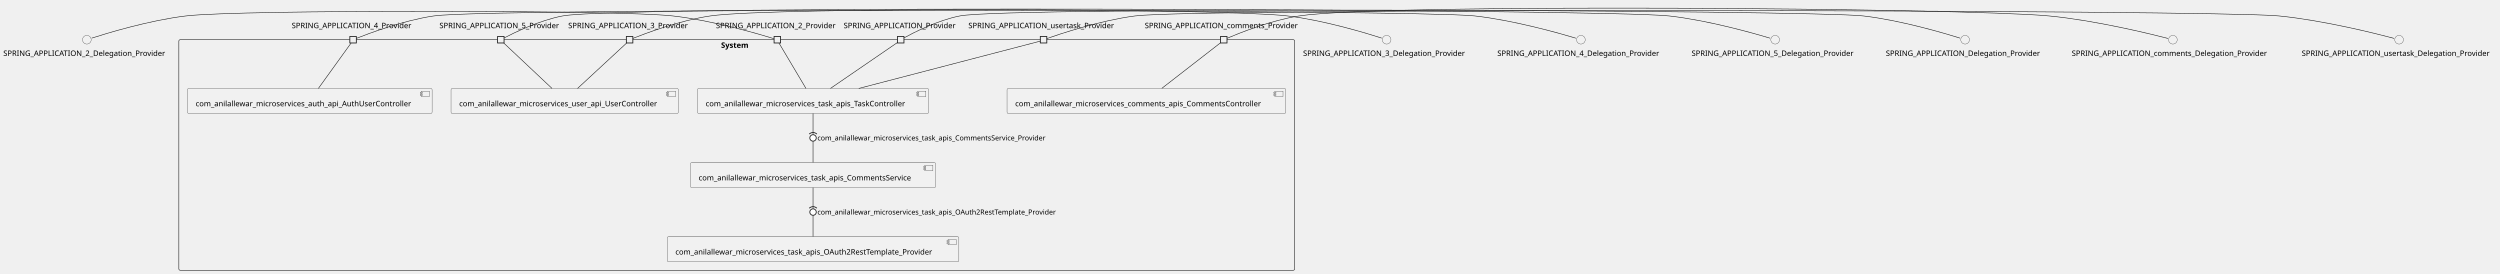
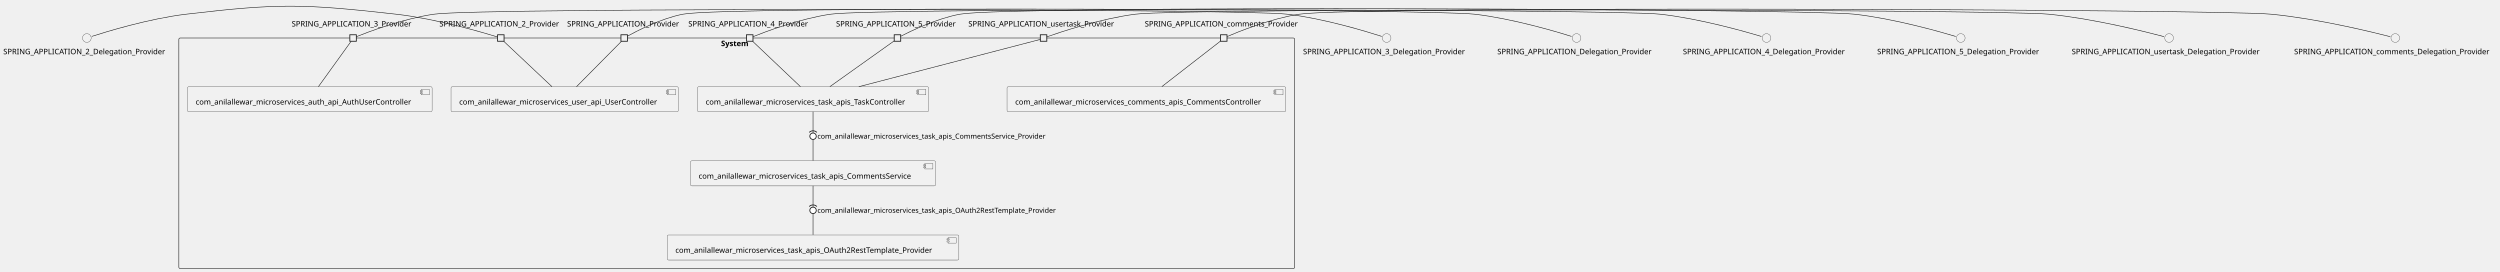
- <svg xmlns="http://www.w3.org/2000/svg" xmlns:xlink="http://www.w3.org/1999/xlink" contentStyleType="text/css" height="505px" preserveAspectRatio="none" style="width:4620px;height:505px;background:#FFFFFF;" version="1.1" viewBox="0 0 4620 505" width="4620px" zoomAndPan="magnify">
+ <svg xmlns="http://www.w3.org/2000/svg" xmlns:xlink="http://www.w3.org/1999/xlink" contentStyleType="text/css" height="502px" preserveAspectRatio="none" style="width:4620px;height:502px;background:#FFFFFF;" version="1.1" viewBox="0 0 4620 502" width="4620px" zoomAndPan="magnify">
  <defs />
  <g>
    <g id="cluster_System">
-       <rect fill="none" height="426" rx="2.5" ry="2.5" style="stroke:#181818;stroke-width:1.0;" width="2062" x="330.5" y="73.42" />
-       <text fill="#000000" font-family="sans-serif" font-size="14" font-weight="bold" lengthAdjust="spacing" textLength="58" x="1332.5" y="88.415">System</text>
+       <rect fill="none" height="426" rx="2.5" ry="2.5" style="stroke:#181818;stroke-width:1.0;" width="2062" x="330.5" y="70.24" />
+       <text fill="#000000" font-family="sans-serif" font-size="14" font-weight="bold" lengthAdjust="spacing" textLength="58" x="1332.5" y="85.235">System</text>
    </g>
    <g id="elem_com_anilallewar_microservices_auth_api_AuthUserController">
-       <a href="anilallewar-microservices-basics-spring-boot.repository#_AitKihsGEe-N75E4WyZNQg" target="_top" title="anilallewar-microservices-basics-spring-boot.repository#_AitKihsGEe-N75E4WyZNQg" xlink:actuate="onRequest" xlink:href="anilallewar-microservices-basics-spring-boot.repository#_AitKihsGEe-N75E4WyZNQg" xlink:show="new" xlink:title="anilallewar-microservices-basics-spring-boot.repository#_AitKihsGEe-N75E4WyZNQg" xlink:type="simple">
-         <rect fill="#F1F1F1" height="46.297" rx="2.5" ry="2.5" style="stroke:#181818;stroke-width:0.5;" width="452" x="346.5" y="163.42" />
-         <rect fill="#F1F1F1" height="10" style="stroke:#181818;stroke-width:0.5;" width="15" x="778.5" y="168.42" />
-         <rect fill="#F1F1F1" height="2" style="stroke:#181818;stroke-width:0.5;" width="4" x="776.5" y="170.42" />
-         <rect fill="#F1F1F1" height="2" style="stroke:#181818;stroke-width:0.5;" width="4" x="776.5" y="174.42" />
-         <text fill="#000000" font-family="sans-serif" font-size="14" lengthAdjust="spacing" textLength="412" x="361.5" y="196.415">com_anilallewar_microservices_auth_api_AuthUserController</text>
+       <a href="anilallewar-microservices-basics-spring-boot.repository#_A0hg-BvPEe-ptJ7DU60drw" target="_top" title="anilallewar-microservices-basics-spring-boot.repository#_A0hg-BvPEe-ptJ7DU60drw" xlink:actuate="onRequest" xlink:href="anilallewar-microservices-basics-spring-boot.repository#_A0hg-BvPEe-ptJ7DU60drw" xlink:show="new" xlink:title="anilallewar-microservices-basics-spring-boot.repository#_A0hg-BvPEe-ptJ7DU60drw" xlink:type="simple">
+         <rect fill="#F1F1F1" height="46.297" rx="2.5" ry="2.5" style="stroke:#181818;stroke-width:0.5;" width="452" x="346.5" y="160.24" />
+         <rect fill="#F1F1F1" height="10" style="stroke:#181818;stroke-width:0.5;" width="15" x="778.5" y="165.24" />
+         <rect fill="#F1F1F1" height="2" style="stroke:#181818;stroke-width:0.5;" width="4" x="776.5" y="167.24" />
+         <rect fill="#F1F1F1" height="2" style="stroke:#181818;stroke-width:0.5;" width="4" x="776.5" y="171.24" />
+         <text fill="#000000" font-family="sans-serif" font-size="14" lengthAdjust="spacing" textLength="412" x="361.5" y="193.235">com_anilallewar_microservices_auth_api_AuthUserController</text>
      </a>
    </g>
    <g id="elem_com_anilallewar_microservices_comments_apis_CommentsController">
-       <a href="anilallewar-microservices-basics-spring-boot.repository#_AitKihsGEe-N75E4WyZNQg" target="_top" title="anilallewar-microservices-basics-spring-boot.repository#_AitKihsGEe-N75E4WyZNQg" xlink:actuate="onRequest" xlink:href="anilallewar-microservices-basics-spring-boot.repository#_AitKihsGEe-N75E4WyZNQg" xlink:show="new" xlink:title="anilallewar-microservices-basics-spring-boot.repository#_AitKihsGEe-N75E4WyZNQg" xlink:type="simple">
-         <rect fill="#F1F1F1" height="46.297" rx="2.5" ry="2.5" style="stroke:#181818;stroke-width:0.5;" width="515" x="1861" y="163.42" />
-         <rect fill="#F1F1F1" height="10" style="stroke:#181818;stroke-width:0.5;" width="15" x="2356" y="168.42" />
-         <rect fill="#F1F1F1" height="2" style="stroke:#181818;stroke-width:0.5;" width="4" x="2354" y="170.42" />
-         <rect fill="#F1F1F1" height="2" style="stroke:#181818;stroke-width:0.5;" width="4" x="2354" y="174.42" />
-         <text fill="#000000" font-family="sans-serif" font-size="14" lengthAdjust="spacing" textLength="475" x="1876" y="196.415">com_anilallewar_microservices_comments_apis_CommentsController</text>
+       <a href="anilallewar-microservices-basics-spring-boot.repository#_A0hg-BvPEe-ptJ7DU60drw" target="_top" title="anilallewar-microservices-basics-spring-boot.repository#_A0hg-BvPEe-ptJ7DU60drw" xlink:actuate="onRequest" xlink:href="anilallewar-microservices-basics-spring-boot.repository#_A0hg-BvPEe-ptJ7DU60drw" xlink:show="new" xlink:title="anilallewar-microservices-basics-spring-boot.repository#_A0hg-BvPEe-ptJ7DU60drw" xlink:type="simple">
+         <rect fill="#F1F1F1" height="46.297" rx="2.5" ry="2.5" style="stroke:#181818;stroke-width:0.5;" width="515" x="1861" y="160.24" />
+         <rect fill="#F1F1F1" height="10" style="stroke:#181818;stroke-width:0.5;" width="15" x="2356" y="165.24" />
+         <rect fill="#F1F1F1" height="2" style="stroke:#181818;stroke-width:0.5;" width="4" x="2354" y="167.24" />
+         <rect fill="#F1F1F1" height="2" style="stroke:#181818;stroke-width:0.5;" width="4" x="2354" y="171.24" />
+         <text fill="#000000" font-family="sans-serif" font-size="14" lengthAdjust="spacing" textLength="475" x="1876" y="193.235">com_anilallewar_microservices_comments_apis_CommentsController</text>
      </a>
    </g>
    <g id="elem_com_anilallewar_microservices_task_apis_CommentsService">
-       <a href="anilallewar-microservices-basics-spring-boot.repository#_AitKihsGEe-N75E4WyZNQg" target="_top" title="anilallewar-microservices-basics-spring-boot.repository#_AitKihsGEe-N75E4WyZNQg" xlink:actuate="onRequest" xlink:href="anilallewar-microservices-basics-spring-boot.repository#_AitKihsGEe-N75E4WyZNQg" xlink:show="new" xlink:title="anilallewar-microservices-basics-spring-boot.repository#_AitKihsGEe-N75E4WyZNQg" xlink:type="simple">
-         <rect fill="#F1F1F1" height="46.297" rx="2.5" ry="2.5" style="stroke:#181818;stroke-width:0.5;" width="453" x="1276" y="300.42" />
-         <rect fill="#F1F1F1" height="10" style="stroke:#181818;stroke-width:0.5;" width="15" x="1709" y="305.42" />
-         <rect fill="#F1F1F1" height="2" style="stroke:#181818;stroke-width:0.5;" width="4" x="1707" y="307.42" />
-         <rect fill="#F1F1F1" height="2" style="stroke:#181818;stroke-width:0.5;" width="4" x="1707" y="311.42" />
-         <text fill="#000000" font-family="sans-serif" font-size="14" lengthAdjust="spacing" textLength="413" x="1291" y="333.415">com_anilallewar_microservices_task_apis_CommentsService</text>
+       <a href="anilallewar-microservices-basics-spring-boot.repository#_A0hg-BvPEe-ptJ7DU60drw" target="_top" title="anilallewar-microservices-basics-spring-boot.repository#_A0hg-BvPEe-ptJ7DU60drw" xlink:actuate="onRequest" xlink:href="anilallewar-microservices-basics-spring-boot.repository#_A0hg-BvPEe-ptJ7DU60drw" xlink:show="new" xlink:title="anilallewar-microservices-basics-spring-boot.repository#_A0hg-BvPEe-ptJ7DU60drw" xlink:type="simple">
+         <rect fill="#F1F1F1" height="46.297" rx="2.5" ry="2.5" style="stroke:#181818;stroke-width:0.5;" width="453" x="1276" y="297.24" />
+         <rect fill="#F1F1F1" height="10" style="stroke:#181818;stroke-width:0.5;" width="15" x="1709" y="302.24" />
+         <rect fill="#F1F1F1" height="2" style="stroke:#181818;stroke-width:0.5;" width="4" x="1707" y="304.24" />
+         <rect fill="#F1F1F1" height="2" style="stroke:#181818;stroke-width:0.5;" width="4" x="1707" y="308.24" />
+         <text fill="#000000" font-family="sans-serif" font-size="14" lengthAdjust="spacing" textLength="413" x="1291" y="330.235">com_anilallewar_microservices_task_apis_CommentsService</text>
      </a>
    </g>
    <g id="elem_com_anilallewar_microservices_task_apis_OAuth2RestTemplate_Provider">
-       <a href="anilallewar-microservices-basics-spring-boot.repository#_AitKihsGEe-N75E4WyZNQg" target="_top" title="anilallewar-microservices-basics-spring-boot.repository#_AitKihsGEe-N75E4WyZNQg" xlink:actuate="onRequest" xlink:href="anilallewar-microservices-basics-spring-boot.repository#_AitKihsGEe-N75E4WyZNQg" xlink:show="new" xlink:title="anilallewar-microservices-basics-spring-boot.repository#_AitKihsGEe-N75E4WyZNQg" xlink:type="simple">
-         <rect fill="#F1F1F1" height="46.297" rx="2.5" ry="2.5" style="stroke:#181818;stroke-width:0.5;" width="539" x="1233" y="437.42" />
-         <rect fill="#F1F1F1" height="10" style="stroke:#181818;stroke-width:0.5;" width="15" x="1752" y="442.42" />
-         <rect fill="#F1F1F1" height="2" style="stroke:#181818;stroke-width:0.5;" width="4" x="1750" y="444.42" />
-         <rect fill="#F1F1F1" height="2" style="stroke:#181818;stroke-width:0.5;" width="4" x="1750" y="448.42" />
-         <text fill="#000000" font-family="sans-serif" font-size="14" lengthAdjust="spacing" textLength="499" x="1248" y="470.415">com_anilallewar_microservices_task_apis_OAuth2RestTemplate_Provider</text>
+       <a href="anilallewar-microservices-basics-spring-boot.repository#_A0hg-BvPEe-ptJ7DU60drw" target="_top" title="anilallewar-microservices-basics-spring-boot.repository#_A0hg-BvPEe-ptJ7DU60drw" xlink:actuate="onRequest" xlink:href="anilallewar-microservices-basics-spring-boot.repository#_A0hg-BvPEe-ptJ7DU60drw" xlink:show="new" xlink:title="anilallewar-microservices-basics-spring-boot.repository#_A0hg-BvPEe-ptJ7DU60drw" xlink:type="simple">
+         <rect fill="#F1F1F1" height="46.297" rx="2.5" ry="2.5" style="stroke:#181818;stroke-width:0.5;" width="539" x="1233" y="434.24" />
+         <rect fill="#F1F1F1" height="10" style="stroke:#181818;stroke-width:0.5;" width="15" x="1752" y="439.24" />
+         <rect fill="#F1F1F1" height="2" style="stroke:#181818;stroke-width:0.5;" width="4" x="1750" y="441.24" />
+         <rect fill="#F1F1F1" height="2" style="stroke:#181818;stroke-width:0.5;" width="4" x="1750" y="445.24" />
+         <text fill="#000000" font-family="sans-serif" font-size="14" lengthAdjust="spacing" textLength="499" x="1248" y="467.235">com_anilallewar_microservices_task_apis_OAuth2RestTemplate_Provider</text>
      </a>
    </g>
    <g id="elem_com_anilallewar_microservices_task_apis_TaskController">
-       <a href="anilallewar-microservices-basics-spring-boot.repository#_AitKihsGEe-N75E4WyZNQg" target="_top" title="anilallewar-microservices-basics-spring-boot.repository#_AitKihsGEe-N75E4WyZNQg" xlink:actuate="onRequest" xlink:href="anilallewar-microservices-basics-spring-boot.repository#_AitKihsGEe-N75E4WyZNQg" xlink:show="new" xlink:title="anilallewar-microservices-basics-spring-boot.repository#_AitKihsGEe-N75E4WyZNQg" xlink:type="simple">
-         <rect fill="#F1F1F1" height="46.297" rx="2.5" ry="2.5" style="stroke:#181818;stroke-width:0.5;" width="427" x="1289" y="163.42" />
-         <rect fill="#F1F1F1" height="10" style="stroke:#181818;stroke-width:0.5;" width="15" x="1696" y="168.42" />
-         <rect fill="#F1F1F1" height="2" style="stroke:#181818;stroke-width:0.5;" width="4" x="1694" y="170.42" />
-         <rect fill="#F1F1F1" height="2" style="stroke:#181818;stroke-width:0.5;" width="4" x="1694" y="174.42" />
-         <text fill="#000000" font-family="sans-serif" font-size="14" lengthAdjust="spacing" textLength="387" x="1304" y="196.415">com_anilallewar_microservices_task_apis_TaskController</text>
+       <a href="anilallewar-microservices-basics-spring-boot.repository#_A0hg-BvPEe-ptJ7DU60drw" target="_top" title="anilallewar-microservices-basics-spring-boot.repository#_A0hg-BvPEe-ptJ7DU60drw" xlink:actuate="onRequest" xlink:href="anilallewar-microservices-basics-spring-boot.repository#_A0hg-BvPEe-ptJ7DU60drw" xlink:show="new" xlink:title="anilallewar-microservices-basics-spring-boot.repository#_A0hg-BvPEe-ptJ7DU60drw" xlink:type="simple">
+         <rect fill="#F1F1F1" height="46.297" rx="2.5" ry="2.5" style="stroke:#181818;stroke-width:0.5;" width="427" x="1289" y="160.24" />
+         <rect fill="#F1F1F1" height="10" style="stroke:#181818;stroke-width:0.5;" width="15" x="1696" y="165.24" />
+         <rect fill="#F1F1F1" height="2" style="stroke:#181818;stroke-width:0.5;" width="4" x="1694" y="167.24" />
+         <rect fill="#F1F1F1" height="2" style="stroke:#181818;stroke-width:0.5;" width="4" x="1694" y="171.24" />
+         <text fill="#000000" font-family="sans-serif" font-size="14" lengthAdjust="spacing" textLength="387" x="1304" y="193.235">com_anilallewar_microservices_task_apis_TaskController</text>
      </a>
    </g>
    <g id="elem_com_anilallewar_microservices_user_api_UserController">
-       <a href="anilallewar-microservices-basics-spring-boot.repository#_AitKihsGEe-N75E4WyZNQg" target="_top" title="anilallewar-microservices-basics-spring-boot.repository#_AitKihsGEe-N75E4WyZNQg" xlink:actuate="onRequest" xlink:href="anilallewar-microservices-basics-spring-boot.repository#_AitKihsGEe-N75E4WyZNQg" xlink:show="new" xlink:title="anilallewar-microservices-basics-spring-boot.repository#_AitKihsGEe-N75E4WyZNQg" xlink:type="simple">
-         <rect fill="#F1F1F1" height="46.297" rx="2.5" ry="2.5" style="stroke:#181818;stroke-width:0.5;" width="420" x="833.5" y="163.42" />
-         <rect fill="#F1F1F1" height="10" style="stroke:#181818;stroke-width:0.5;" width="15" x="1233.5" y="168.42" />
-         <rect fill="#F1F1F1" height="2" style="stroke:#181818;stroke-width:0.5;" width="4" x="1231.5" y="170.42" />
-         <rect fill="#F1F1F1" height="2" style="stroke:#181818;stroke-width:0.5;" width="4" x="1231.5" y="174.42" />
-         <text fill="#000000" font-family="sans-serif" font-size="14" lengthAdjust="spacing" textLength="380" x="848.5" y="196.415">com_anilallewar_microservices_user_api_UserController</text>
+       <a href="anilallewar-microservices-basics-spring-boot.repository#_A0hg-BvPEe-ptJ7DU60drw" target="_top" title="anilallewar-microservices-basics-spring-boot.repository#_A0hg-BvPEe-ptJ7DU60drw" xlink:actuate="onRequest" xlink:href="anilallewar-microservices-basics-spring-boot.repository#_A0hg-BvPEe-ptJ7DU60drw" xlink:show="new" xlink:title="anilallewar-microservices-basics-spring-boot.repository#_A0hg-BvPEe-ptJ7DU60drw" xlink:type="simple">
+         <rect fill="#F1F1F1" height="46.297" rx="2.5" ry="2.5" style="stroke:#181818;stroke-width:0.5;" width="420" x="833.5" y="160.24" />
+         <rect fill="#F1F1F1" height="10" style="stroke:#181818;stroke-width:0.5;" width="15" x="1233.5" y="165.24" />
+         <rect fill="#F1F1F1" height="2" style="stroke:#181818;stroke-width:0.5;" width="4" x="1231.5" y="167.24" />
+         <rect fill="#F1F1F1" height="2" style="stroke:#181818;stroke-width:0.5;" width="4" x="1231.5" y="171.24" />
+         <text fill="#000000" font-family="sans-serif" font-size="14" lengthAdjust="spacing" textLength="380" x="848.5" y="193.235">com_anilallewar_microservices_user_api_UserController</text>
      </a>
    </g>
-     <text fill="#000000" font-family="sans-serif" font-size="14" lengthAdjust="spacing" textLength="227" x="1323" y="52.118">SPRING_APPLICATION_2_Provider</text>
-     <rect fill="#F1F1F1" height="12" style="stroke:#181818;stroke-width:1.5;" width="12" x="1430.5" y="67.42" />
-     <text fill="#000000" font-family="sans-serif" font-size="14" lengthAdjust="spacing" textLength="227" x="1050" y="52.118">SPRING_APPLICATION_3_Provider</text>
-     <rect fill="#F1F1F1" height="12" style="stroke:#181818;stroke-width:1.5;" width="12" x="1157.5" y="67.42" />
-     <text fill="#000000" font-family="sans-serif" font-size="14" lengthAdjust="spacing" textLength="227" x="539" y="52.118">SPRING_APPLICATION_4_Provider</text>
-     <rect fill="#F1F1F1" height="12" style="stroke:#181818;stroke-width:1.5;" width="12" x="646.5" y="67.42" />
-     <text fill="#000000" font-family="sans-serif" font-size="14" lengthAdjust="spacing" textLength="227" x="812" y="52.118">SPRING_APPLICATION_5_Provider</text>
-     <rect fill="#F1F1F1" height="12" style="stroke:#181818;stroke-width:1.5;" width="12" x="919.5" y="67.42" />
-     <text fill="#000000" font-family="sans-serif" font-size="14" lengthAdjust="spacing" textLength="211" x="1559" y="52.118">SPRING_APPLICATION_Provider</text>
-     <rect fill="#F1F1F1" height="12" style="stroke:#181818;stroke-width:1.5;" width="12" x="1658.5" y="67.42" />
-     <text fill="#000000" font-family="sans-serif" font-size="14" lengthAdjust="spacing" textLength="292" x="2115.5" y="52.118">SPRING_APPLICATION_comments_Provider</text>
-     <rect fill="#F1F1F1" height="12" style="stroke:#181818;stroke-width:1.5;" width="12" x="2255.5" y="67.42" />
-     <text fill="#000000" font-family="sans-serif" font-size="14" lengthAdjust="spacing" textLength="278" x="1789.5" y="52.118">SPRING_APPLICATION_usertask_Provider</text>
-     <rect fill="#F1F1F1" height="12" style="stroke:#181818;stroke-width:1.5;" width="12" x="1922.5" y="67.42" />
+     <text fill="#000000" font-family="sans-serif" font-size="14" lengthAdjust="spacing" textLength="227" x="812" y="48.938">SPRING_APPLICATION_2_Provider</text>
+     <rect fill="#F1F1F1" height="12" style="stroke:#181818;stroke-width:1.5;" width="12" x="919.5" y="64.24" />
+     <text fill="#000000" font-family="sans-serif" font-size="14" lengthAdjust="spacing" textLength="227" x="539" y="48.938">SPRING_APPLICATION_3_Provider</text>
+     <rect fill="#F1F1F1" height="12" style="stroke:#181818;stroke-width:1.5;" width="12" x="646.5" y="64.24" />
+     <text fill="#000000" font-family="sans-serif" font-size="14" lengthAdjust="spacing" textLength="227" x="1272" y="48.938">SPRING_APPLICATION_4_Provider</text>
+     <rect fill="#F1F1F1" height="12" style="stroke:#181818;stroke-width:1.5;" width="12" x="1379.5" y="64.24" />
+     <text fill="#000000" font-family="sans-serif" font-size="14" lengthAdjust="spacing" textLength="227" x="1545" y="48.938">SPRING_APPLICATION_5_Provider</text>
+     <rect fill="#F1F1F1" height="12" style="stroke:#181818;stroke-width:1.5;" width="12" x="1652.5" y="64.24" />
+     <text fill="#000000" font-family="sans-serif" font-size="14" lengthAdjust="spacing" textLength="211" x="1048" y="48.938">SPRING_APPLICATION_Provider</text>
+     <rect fill="#F1F1F1" height="12" style="stroke:#181818;stroke-width:1.5;" width="12" x="1147.5" y="64.24" />
+     <text fill="#000000" font-family="sans-serif" font-size="14" lengthAdjust="spacing" textLength="292" x="2115.5" y="48.938">SPRING_APPLICATION_comments_Provider</text>
+     <rect fill="#F1F1F1" height="12" style="stroke:#181818;stroke-width:1.5;" width="12" x="2255.5" y="64.24" />
+     <text fill="#000000" font-family="sans-serif" font-size="14" lengthAdjust="spacing" textLength="278" x="1789.5" y="48.938">SPRING_APPLICATION_usertask_Provider</text>
+     <rect fill="#F1F1F1" height="12" style="stroke:#181818;stroke-width:1.5;" width="12" x="1922.5" y="64.24" />
    <g id="elem_SPRING_APPLICATION_2_Delegation_Provider">
-       <ellipse cx="160.5" cy="73.42" fill="#F1F1F1" rx="8" ry="8" style="stroke:#181818;stroke-width:0.5;" />
-       <text fill="#000000" font-family="sans-serif" font-size="14" lengthAdjust="spacing" textLength="309" x="6" y="103.415">SPRING_APPLICATION_2_Delegation_Provider</text>
+       <ellipse cx="160.5" cy="70.24" fill="#F1F1F1" rx="8" ry="8" style="stroke:#181818;stroke-width:0.5;" />
+       <text fill="#000000" font-family="sans-serif" font-size="14" lengthAdjust="spacing" textLength="309" x="6" y="100.235">SPRING_APPLICATION_2_Delegation_Provider</text>
    </g>
    <g id="elem_SPRING_APPLICATION_3_Delegation_Provider">
-       <ellipse cx="2562.5" cy="73.42" fill="#F1F1F1" rx="8" ry="8" style="stroke:#181818;stroke-width:0.5;" />
-       <text fill="#000000" font-family="sans-serif" font-size="14" lengthAdjust="spacing" textLength="309" x="2408" y="103.415">SPRING_APPLICATION_3_Delegation_Provider</text>
+       <ellipse cx="2562.5" cy="70.24" fill="#F1F1F1" rx="8" ry="8" style="stroke:#181818;stroke-width:0.5;" />
+       <text fill="#000000" font-family="sans-serif" font-size="14" lengthAdjust="spacing" textLength="309" x="2408" y="100.235">SPRING_APPLICATION_3_Delegation_Provider</text>
    </g>
    <g id="elem_SPRING_APPLICATION_4_Delegation_Provider">
-       <ellipse cx="2921.5" cy="73.42" fill="#F1F1F1" rx="8" ry="8" style="stroke:#181818;stroke-width:0.5;" />
-       <text fill="#000000" font-family="sans-serif" font-size="14" lengthAdjust="spacing" textLength="309" x="2767" y="103.415">SPRING_APPLICATION_4_Delegation_Provider</text>
+       <ellipse cx="3264.5" cy="70.24" fill="#F1F1F1" rx="8" ry="8" style="stroke:#181818;stroke-width:0.5;" />
+       <text fill="#000000" font-family="sans-serif" font-size="14" lengthAdjust="spacing" textLength="309" x="3110" y="100.235">SPRING_APPLICATION_4_Delegation_Provider</text>
    </g>
    <g id="elem_SPRING_APPLICATION_5_Delegation_Provider">
-       <ellipse cx="3280.5" cy="73.42" fill="#F1F1F1" rx="8" ry="8" style="stroke:#181818;stroke-width:0.5;" />
-       <text fill="#000000" font-family="sans-serif" font-size="14" lengthAdjust="spacing" textLength="309" x="3126" y="103.415">SPRING_APPLICATION_5_Delegation_Provider</text>
+       <ellipse cx="3623.5" cy="70.24" fill="#F1F1F1" rx="8" ry="8" style="stroke:#181818;stroke-width:0.5;" />
+       <text fill="#000000" font-family="sans-serif" font-size="14" lengthAdjust="spacing" textLength="309" x="3469" y="100.235">SPRING_APPLICATION_5_Delegation_Provider</text>
    </g>
    <g id="elem_SPRING_APPLICATION_Delegation_Provider">
-       <ellipse cx="3631.5" cy="73.42" fill="#F1F1F1" rx="8" ry="8" style="stroke:#181818;stroke-width:0.5;" />
-       <text fill="#000000" font-family="sans-serif" font-size="14" lengthAdjust="spacing" textLength="293" x="3485" y="103.415">SPRING_APPLICATION_Delegation_Provider</text>
+       <ellipse cx="2913.5" cy="70.24" fill="#F1F1F1" rx="8" ry="8" style="stroke:#181818;stroke-width:0.5;" />
+       <text fill="#000000" font-family="sans-serif" font-size="14" lengthAdjust="spacing" textLength="293" x="2767" y="100.235">SPRING_APPLICATION_Delegation_Provider</text>
    </g>
    <g id="elem_SPRING_APPLICATION_comments_Delegation_Provider">
-       <ellipse cx="4015.5" cy="73.42" fill="#F1F1F1" rx="8" ry="8" style="stroke:#181818;stroke-width:0.5;" />
-       <text fill="#000000" font-family="sans-serif" font-size="14" lengthAdjust="spacing" textLength="374" x="3828.5" y="103.415">SPRING_APPLICATION_comments_Delegation_Provider</text>
+       <ellipse cx="4426.5" cy="70.24" fill="#F1F1F1" rx="8" ry="8" style="stroke:#181818;stroke-width:0.5;" />
+       <text fill="#000000" font-family="sans-serif" font-size="14" lengthAdjust="spacing" textLength="374" x="4239.5" y="100.235">SPRING_APPLICATION_comments_Delegation_Provider</text>
    </g>
    <g id="elem_SPRING_APPLICATION_usertask_Delegation_Provider">
-       <ellipse cx="4433.5" cy="73.42" fill="#F1F1F1" rx="8" ry="8" style="stroke:#181818;stroke-width:0.5;" />
-       <text fill="#000000" font-family="sans-serif" font-size="14" lengthAdjust="spacing" textLength="360" x="4253.5" y="103.415">SPRING_APPLICATION_usertask_Delegation_Provider</text>
+       <ellipse cx="4008.5" cy="70.24" fill="#F1F1F1" rx="8" ry="8" style="stroke:#181818;stroke-width:0.5;" />
+       <text fill="#000000" font-family="sans-serif" font-size="14" lengthAdjust="spacing" textLength="360" x="3828.5" y="100.235">SPRING_APPLICATION_usertask_Delegation_Provider</text>
    </g>
    <g id="link_SPRING_APPLICATION_2_Delegation_Provider_SPRING_APPLICATION_2_Provider">
-       <path d="M169.53,70.45 C195.97,61.93 275.68,37.5 344,29.42 C443.2,17.69 1143.73,18.28 1243,29.42 C1317.98,37.84 1406.28,64.05 1430.24,71.46 " fill="none" id="SPRING_APPLICATION_2_Delegation_Provider-SPRING_APPLICATION_2_Provider" style="stroke:#181818;stroke-width:1.0;" />
+       <path d="M169.53,67.27 C195.97,58.75 275.68,34.32 344,26.24 C515.25,6 560.63,7 732,26.24 C806.98,34.66 895.28,60.87 919.24,68.28 " fill="none" id="SPRING_APPLICATION_2_Delegation_Provider-SPRING_APPLICATION_2_Provider" style="stroke:#181818;stroke-width:1.0;" />
    </g>
-     <g id="link_SPRING_APPLICATION_2_Provider_com_anilallewar_microservices_task_apis_TaskController">
-       <path d="M1439.51,79.48 C1448.18,94.07 1473.64,136.88 1489.41,163.4 " fill="none" id="SPRING_APPLICATION_2_Provider-com_anilallewar_microservices_task_apis_TaskController" style="stroke:#181818;stroke-width:1.0;" />
+     <g id="link_SPRING_APPLICATION_2_Provider_com_anilallewar_microservices_user_api_UserController">
+       <path d="M930.88,76.3 C946.39,90.89 991.89,133.7 1020.09,160.22 " fill="none" id="SPRING_APPLICATION_2_Provider-com_anilallewar_microservices_user_api_UserController" style="stroke:#181818;stroke-width:1.0;" />
    </g>
    <g id="link_SPRING_APPLICATION_3_Delegation_Provider_SPRING_APPLICATION_3_Provider">
-       <path d="M2553.47,70.45 C2527.03,61.93 2447.32,37.5 2379,29.42 C2261.37,15.51 1430.23,12.53 1313,29.42 C1255.69,37.68 1189.73,62.88 1169.62,70.92 " fill="none" id="SPRING_APPLICATION_3_Delegation_Provider-SPRING_APPLICATION_3_Provider" style="stroke:#181818;stroke-width:1.0;" />
+       <path d="M2553.47,67.27 C2527.03,58.75 2447.32,34.32 2379,26.24 C2291.99,15.95 888.72,13.74 802,26.24 C744.69,34.5 678.73,59.7 658.62,67.74 " fill="none" id="SPRING_APPLICATION_3_Delegation_Provider-SPRING_APPLICATION_3_Provider" style="stroke:#181818;stroke-width:1.0;" />
    </g>
-     <g id="link_SPRING_APPLICATION_3_Provider_com_anilallewar_microservices_user_api_UserController">
-       <path d="M1158.03,79.48 C1142.26,94.07 1095.98,136.88 1067.31,163.4 " fill="none" id="SPRING_APPLICATION_3_Provider-com_anilallewar_microservices_user_api_UserController" style="stroke:#181818;stroke-width:1.0;" />
+     <g id="link_SPRING_APPLICATION_3_Provider_com_anilallewar_microservices_auth_api_AuthUserController">
+       <path d="M648.85,76.3 C638.34,90.89 607.49,133.7 588.37,160.22 " fill="none" id="SPRING_APPLICATION_3_Provider-com_anilallewar_microservices_auth_api_AuthUserController" style="stroke:#181818;stroke-width:1.0;" />
    </g>
    <g id="link_SPRING_APPLICATION_4_Delegation_Provider_SPRING_APPLICATION_4_Provider">
-       <path d="M2912.22,70.57 C2884.27,62.16 2798.32,37.53 2725,29.42 C2618.81,17.68 907.74,14.18 802,29.42 C744.69,37.68 678.73,62.88 658.62,70.92 " fill="none" id="SPRING_APPLICATION_4_Delegation_Provider-SPRING_APPLICATION_4_Provider" style="stroke:#181818;stroke-width:1.0;" />
+       <path d="M3255.22,67.39 C3227.27,58.98 3141.32,34.35 3068,26.24 C2983.35,16.88 1619.3,14.09 1535,26.24 C1477.69,34.5 1411.73,59.7 1391.62,67.74 " fill="none" id="SPRING_APPLICATION_4_Delegation_Provider-SPRING_APPLICATION_4_Provider" style="stroke:#181818;stroke-width:1.0;" />
    </g>
-     <g id="link_SPRING_APPLICATION_4_Provider_com_anilallewar_microservices_auth_api_AuthUserController">
-       <path d="M648.85,79.48 C638.34,94.07 607.49,136.88 588.37,163.4 " fill="none" id="SPRING_APPLICATION_4_Provider-com_anilallewar_microservices_auth_api_AuthUserController" style="stroke:#181818;stroke-width:1.0;" />
+     <g id="link_SPRING_APPLICATION_4_Provider_com_anilallewar_microservices_task_apis_TaskController">
+       <path d="M1390.83,76.3 C1406.21,90.89 1451.33,133.7 1479.29,160.22 " fill="none" id="SPRING_APPLICATION_4_Provider-com_anilallewar_microservices_task_apis_TaskController" style="stroke:#181818;stroke-width:1.0;" />
    </g>
    <g id="link_SPRING_APPLICATION_5_Delegation_Provider_SPRING_APPLICATION_5_Provider">
-       <path d="M3271.22,70.57 C3243.27,62.16 3157.32,37.53 3084,29.42 C2971.13,16.94 1151.65,8.71 1040,29.42 C996.66,37.46 948.55,61.27 931.72,70.08 " fill="none" id="SPRING_APPLICATION_5_Delegation_Provider-SPRING_APPLICATION_5_Provider" style="stroke:#181818;stroke-width:1.0;" />
+       <path d="M3614.22,67.39 C3586.27,58.98 3500.32,34.35 3427,26.24 C3335.72,16.15 1864.32,9.62 1774,26.24 C1730.1,34.32 1681.29,58.32 1664.53,67.03 " fill="none" id="SPRING_APPLICATION_5_Delegation_Provider-SPRING_APPLICATION_5_Provider" style="stroke:#181818;stroke-width:1.0;" />
    </g>
-     <g id="link_SPRING_APPLICATION_5_Provider_com_anilallewar_microservices_user_api_UserController">
-       <path d="M930.88,79.48 C946.39,94.07 991.89,136.88 1020.09,163.4 " fill="none" id="SPRING_APPLICATION_5_Provider-com_anilallewar_microservices_user_api_UserController" style="stroke:#181818;stroke-width:1.0;" />
+     <g id="link_SPRING_APPLICATION_5_Provider_com_anilallewar_microservices_task_apis_TaskController">
+       <path d="M1652.19,75.73 C1632.53,89.72 1571.4,133.22 1533.61,160.1 " fill="none" id="SPRING_APPLICATION_5_Provider-com_anilallewar_microservices_task_apis_TaskController" style="stroke:#181818;stroke-width:1.0;" />
    </g>
    <g id="link_SPRING_APPLICATION_Delegation_Provider_SPRING_APPLICATION_Provider">
-       <path d="M3622.22,70.45 C3595.04,61.93 3513.11,37.49 3443,29.42 C3350.89,18.81 1865.04,11.81 1774,29.42 C1732.56,37.43 1686.91,61.04 1670.66,69.96 " fill="none" id="SPRING_APPLICATION_Delegation_Provider-SPRING_APPLICATION_Provider" style="stroke:#181818;stroke-width:1.0;" />
+       <path d="M2904.22,67.27 C2877.04,58.75 2795.11,34.31 2725,26.24 C2644.26,16.94 1341.77,10.68 1262,26.24 C1220.9,34.26 1175.69,57.86 1159.6,66.78 " fill="none" id="SPRING_APPLICATION_Delegation_Provider-SPRING_APPLICATION_Provider" style="stroke:#181818;stroke-width:1.0;" />
    </g>
-     <g id="link_SPRING_APPLICATION_Provider_com_anilallewar_microservices_task_apis_TaskController">
-       <path d="M1658.35,78.64 C1638.35,92.34 1574.21,136.29 1534.72,163.34 " fill="none" id="SPRING_APPLICATION_Provider-com_anilallewar_microservices_task_apis_TaskController" style="stroke:#181818;stroke-width:1.0;" />
+     <g id="link_SPRING_APPLICATION_Provider_com_anilallewar_microservices_user_api_UserController">
+       <path d="M1148.49,76.3 C1134.03,90.89 1091.61,133.7 1065.32,160.22 " fill="none" id="SPRING_APPLICATION_Provider-com_anilallewar_microservices_user_api_UserController" style="stroke:#181818;stroke-width:1.0;" />
    </g>
    <g id="link_SPRING_APPLICATION_comments_Delegation_Provider_SPRING_APPLICATION_comments_Provider">
-       <path d="M4006.41,71.03 C3975.69,63.1 3872.83,37.67 3786,29.42 C3632.8,14.87 2553.1,6 2401,29.42 C2347.79,37.61 2287.04,62.41 2267.73,70.69 " fill="none" id="SPRING_APPLICATION_comments_Delegation_Provider-SPRING_APPLICATION_comments_Provider" style="stroke:#181818;stroke-width:1.0;" />
+       <path d="M4417.41,67.85 C4386.69,59.92 4283.83,34.49 4197,26.24 C4097.67,16.8 2499.62,11.06 2401,26.24 C2347.79,34.43 2287.04,59.23 2267.73,67.51 " fill="none" id="SPRING_APPLICATION_comments_Delegation_Provider-SPRING_APPLICATION_comments_Provider" style="stroke:#181818;stroke-width:1.0;" />
    </g>
    <g id="link_SPRING_APPLICATION_comments_Provider_com_anilallewar_microservices_comments_apis_CommentsController">
-       <path d="M2255.36,79.19 C2236.97,93.46 2181.51,136.51 2147.09,163.22 " fill="none" id="SPRING_APPLICATION_comments_Provider-com_anilallewar_microservices_comments_apis_CommentsController" style="stroke:#181818;stroke-width:1.0;" />
+       <path d="M2255.36,76.01 C2236.97,90.28 2181.51,133.33 2147.09,160.04 " fill="none" id="SPRING_APPLICATION_comments_Provider-com_anilallewar_microservices_comments_apis_CommentsController" style="stroke:#181818;stroke-width:1.0;" />
    </g>
    <g id="link_SPRING_APPLICATION_usertask_Delegation_Provider_SPRING_APPLICATION_usertask_Provider">
-       <path d="M4424.27,70.92 C4394,62.86 4294.86,37.63 4211,29.42 C4094.17,17.98 2214.44,14.55 2098,29.42 C2032.56,37.78 1956.27,63.58 1934.55,71.25 " fill="none" id="SPRING_APPLICATION_usertask_Delegation_Provider-SPRING_APPLICATION_usertask_Provider" style="stroke:#181818;stroke-width:1.0;" />
+       <path d="M3999.27,67.74 C3969,59.68 3869.86,34.45 3786,26.24 C3692.67,17.1 2191.02,14.36 2098,26.24 C2032.56,34.6 1956.27,60.4 1934.55,68.07 " fill="none" id="SPRING_APPLICATION_usertask_Delegation_Provider-SPRING_APPLICATION_usertask_Provider" style="stroke:#181818;stroke-width:1.0;" />
    </g>
    <g id="link_SPRING_APPLICATION_usertask_Provider_com_anilallewar_microservices_task_apis_TaskController">
-       <path d="M1922.48,75.99 C1886.63,85.33 1699.09,134.2 1587.1,163.38 " fill="none" id="SPRING_APPLICATION_usertask_Provider-com_anilallewar_microservices_task_apis_TaskController" style="stroke:#181818;stroke-width:1.0;" />
+       <path d="M1922.48,72.81 C1886.63,82.15 1699.09,131.02 1587.1,160.2 " fill="none" id="SPRING_APPLICATION_usertask_Provider-com_anilallewar_microservices_task_apis_TaskController" style="stroke:#181818;stroke-width:1.0;" />
    </g>
    <g id="link_com_anilallewar_microservices_task_apis_TaskController_com_anilallewar_microservices_task_apis_CommentsService">
-       <path d="M1502.5,209.71 C1502.5,234.73 1502.5,275.07 1502.5,300.09 " fill="none" id="com_anilallewar_microservices_task_apis_TaskController-com_anilallewar_microservices_task_apis_CommentsService" style="stroke:#181818;stroke-width:1.0;" />
-       <text fill="#000000" font-family="sans-serif" font-size="13" lengthAdjust="spacing" textLength="447" x="1510.5" y="259.487">com_anilallewar_microservices_task_apis_CommentsService_Provider</text>
-       <path d="M1509.571,247.829 A10,10 0 0 0 1495.429 247.829" fill="none" style="stroke:#181818;stroke-width:1.5;" />
-       <ellipse cx="1502.5" cy="254.9" fill="#FFFFFF" rx="6" ry="6" style="stroke:#181818;stroke-width:1.5;" />
+       <path d="M1502.5,206.53 C1502.5,231.55 1502.5,271.89 1502.5,296.91 " fill="none" id="com_anilallewar_microservices_task_apis_TaskController-com_anilallewar_microservices_task_apis_CommentsService" style="stroke:#181818;stroke-width:1.0;" />
+       <text fill="#000000" font-family="sans-serif" font-size="13" lengthAdjust="spacing" textLength="447" x="1510.5" y="256.307">com_anilallewar_microservices_task_apis_CommentsService_Provider</text>
+       <path d="M1509.571,244.649 A10,10 0 0 0 1495.429 244.649" fill="none" style="stroke:#181818;stroke-width:1.5;" />
+       <ellipse cx="1502.5" cy="251.72" fill="#FFFFFF" rx="6" ry="6" style="stroke:#181818;stroke-width:1.5;" />
    </g>
    <g id="link_com_anilallewar_microservices_task_apis_CommentsService_com_anilallewar_microservices_task_apis_OAuth2RestTemplate_Provider">
-       <path d="M1502.5,346.71 C1502.5,371.73 1502.5,412.07 1502.5,437.09 " fill="none" id="com_anilallewar_microservices_task_apis_CommentsService-com_anilallewar_microservices_task_apis_OAuth2RestTemplate_Provider" style="stroke:#181818;stroke-width:1.0;" />
-       <text fill="#000000" font-family="sans-serif" font-size="13" lengthAdjust="spacing" textLength="465" x="1510.5" y="396.487">com_anilallewar_microservices_task_apis_OAuth2RestTemplate_Provider</text>
-       <path d="M1509.571,384.829 A10,10 0 0 0 1495.429 384.829" fill="none" style="stroke:#181818;stroke-width:1.5;" />
-       <ellipse cx="1502.5" cy="391.9" fill="#FFFFFF" rx="6" ry="6" style="stroke:#181818;stroke-width:1.5;" />
+       <path d="M1502.5,343.53 C1502.5,368.55 1502.5,408.89 1502.5,433.91 " fill="none" id="com_anilallewar_microservices_task_apis_CommentsService-com_anilallewar_microservices_task_apis_OAuth2RestTemplate_Provider" style="stroke:#181818;stroke-width:1.0;" />
+       <text fill="#000000" font-family="sans-serif" font-size="13" lengthAdjust="spacing" textLength="465" x="1510.5" y="393.307">com_anilallewar_microservices_task_apis_OAuth2RestTemplate_Provider</text>
+       <path d="M1509.571,381.649 A10,10 0 0 0 1495.429 381.649" fill="none" style="stroke:#181818;stroke-width:1.5;" />
+       <ellipse cx="1502.5" cy="388.72" fill="#FFFFFF" rx="6" ry="6" style="stroke:#181818;stroke-width:1.5;" />
    </g>
  </g>
</svg>
